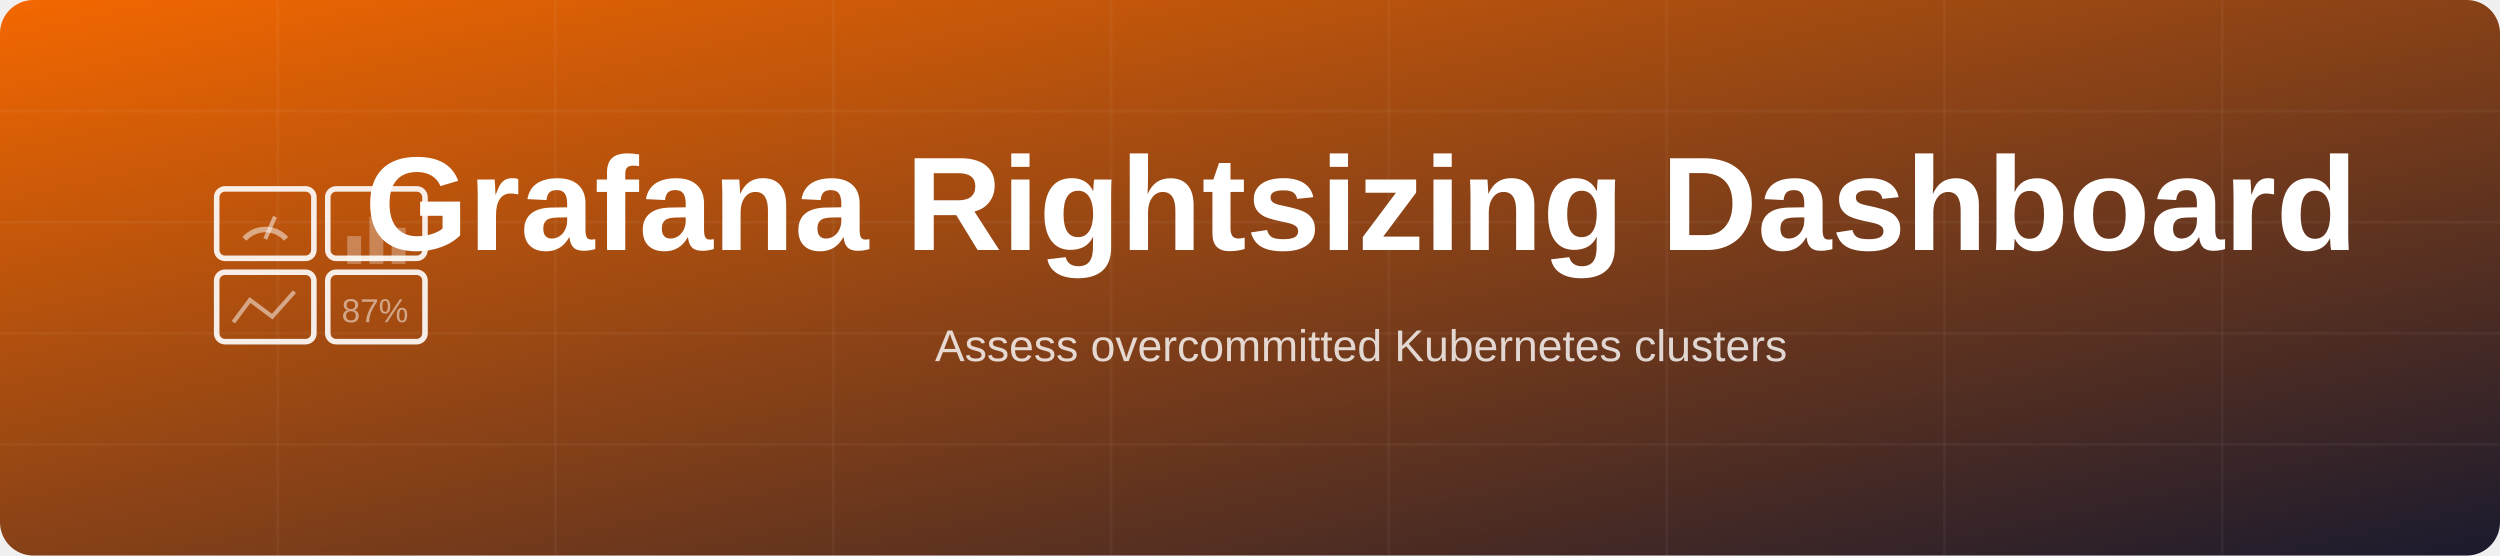
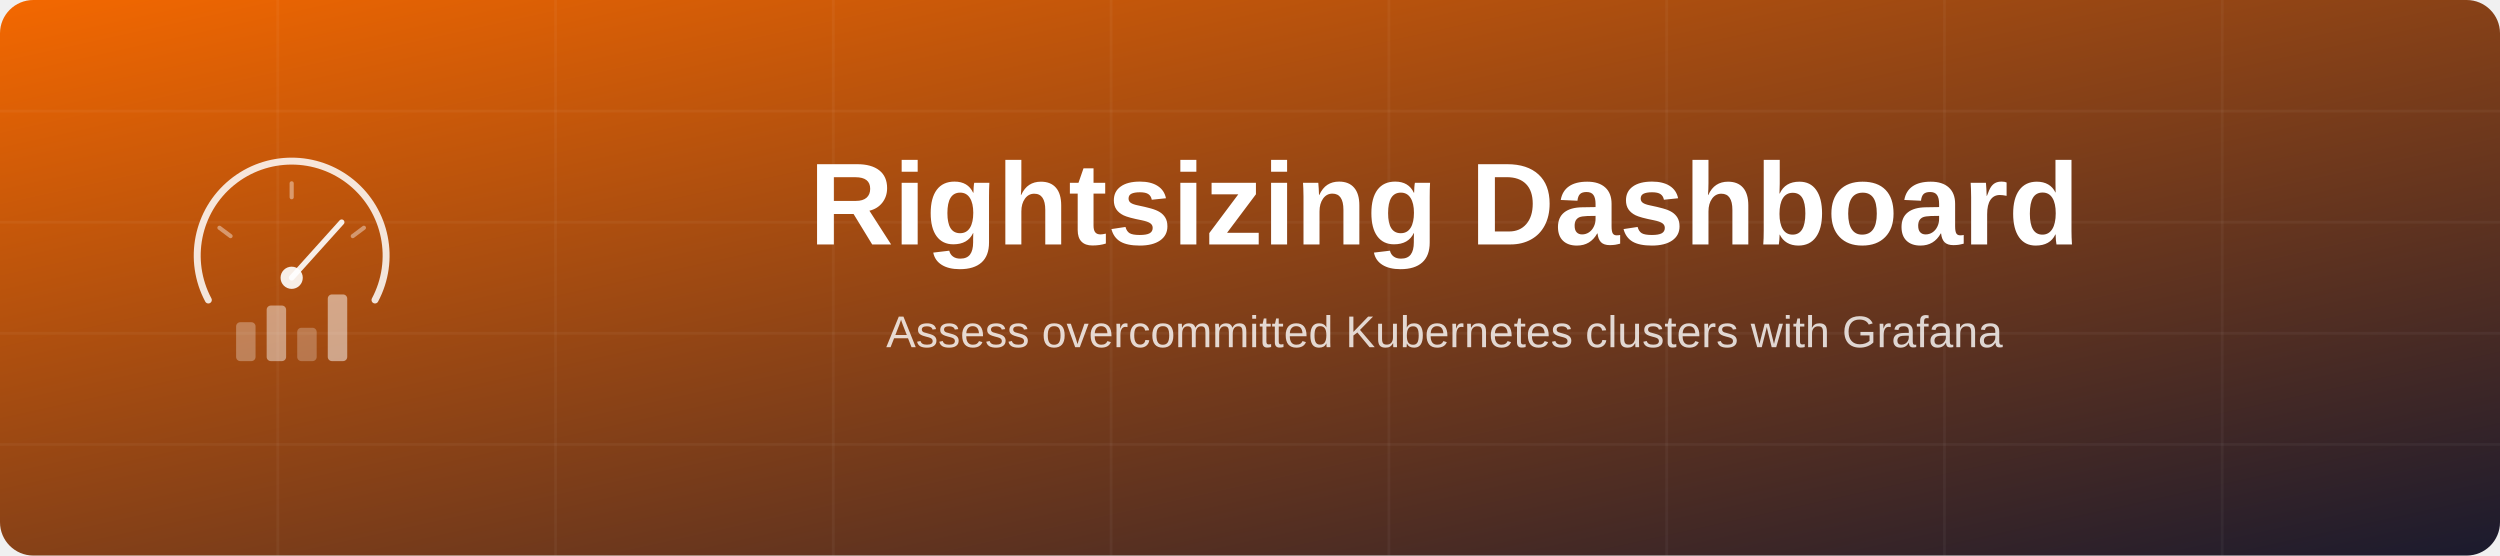
<svg xmlns="http://www.w3.org/2000/svg" width="900" height="200" viewBox="0 0 900 200">
  <defs>
    <linearGradient id="bg" x1="0%" y1="0%" x2="100%" y2="100%">
      <stop offset="0%" stop-color="#F46800" />
      <stop offset="100%" stop-color="#1A1A2E" />
    </linearGradient>
  </defs>
  <rect width="900" height="200" rx="12" fill="url(#bg)" />
  <g stroke="white" stroke-opacity="0.04" stroke-width="1">
    <line x1="0" y1="40" x2="900" y2="40" />
    <line x1="0" y1="80" x2="900" y2="80" />
    <line x1="0" y1="120" x2="900" y2="120" />
    <line x1="0" y1="160" x2="900" y2="160" />
    <line x1="100" y1="0" x2="100" y2="200" />
    <line x1="200" y1="0" x2="200" y2="200" />
    <line x1="300" y1="0" x2="300" y2="200" />
    <line x1="400" y1="0" x2="400" y2="200" />
    <line x1="500" y1="0" x2="500" y2="200" />
    <line x1="600" y1="0" x2="600" y2="200" />
    <line x1="700" y1="0" x2="700" y2="200" />
    <line x1="800" y1="0" x2="800" y2="200" />
  </g>
-   <g transform="translate(120, 100)">
-     <rect x="-42" y="-32" width="35" height="25" rx="3" fill="none" stroke="white" stroke-width="2" opacity="0.9" />
-     <rect x="-2" y="-32" width="35" height="25" rx="3" fill="none" stroke="white" stroke-width="2" opacity="0.9" />
-     <rect x="-42" y="-2" width="35" height="25" rx="3" fill="none" stroke="white" stroke-width="2" opacity="0.9" />
-     <rect x="-2" y="-2" width="35" height="25" rx="3" fill="none" stroke="white" stroke-width="2" opacity="0.9" />
-     <path d="M -32,-14 A 10,10 0 0,1 -17,-14" fill="none" stroke="white" stroke-width="2" opacity="0.5" />
-     <line x1="-24.5" y1="-14" x2="-21" y2="-22" stroke="white" stroke-width="1.5" opacity="0.5" />
-     <rect x="5" y="-15" width="5" height="10" fill="white" opacity="0.3" />
-     <rect x="13" y="-22" width="5" height="17" fill="white" opacity="0.3" />
-     <rect x="21" y="-18" width="5" height="13" fill="white" opacity="0.3" />
-     <polyline points="-36,16 -30,8 -22,14 -14,5" fill="none" stroke="white" stroke-width="1.5" opacity="0.5" />
-     <text x="15" y="16" font-family="'Segoe UI', 'Helvetica Neue', Arial, sans-serif" font-size="12" fill="white" opacity="0.5" text-anchor="middle">87%</text>
+   <g transform="translate(105, 100)">
+     <path d="M -30,8 A 34,34 0 1,1 30,8" fill="none" stroke="white" stroke-width="2.5" opacity="0.85" stroke-linecap="round" />
+     <line x1="-26" y1="-18" x2="-22" y2="-15" stroke="white" stroke-width="1.5" opacity="0.4" stroke-linecap="round" />
+     <line x1="0" y1="-34" x2="0" y2="-29" stroke="white" stroke-width="1.5" opacity="0.4" stroke-linecap="round" />
+     <line x1="26" y1="-18" x2="22" y2="-15" stroke="white" stroke-width="1.5" opacity="0.4" stroke-linecap="round" />
+     <line x1="0" y1="0" x2="18" y2="-20" stroke="white" stroke-width="2" opacity="0.9" stroke-linecap="round" />
+     <circle cx="0" cy="0" r="4" fill="white" opacity="0.9" />
+     <rect x="-20" y="16" width="7" height="14" rx="1.5" fill="white" opacity="0.3" />
+     <rect x="-9" y="10" width="7" height="20" rx="1.5" fill="white" opacity="0.45" />
+     <rect x="2" y="18" width="7" height="12" rx="1.5" fill="white" opacity="0.25" />
+     <rect x="13" y="6" width="7" height="24" rx="1.5" fill="white" opacity="0.5" />
  </g>
-   <text x="490" y="90" font-family="'Segoe UI', 'Helvetica Neue', Arial, sans-serif" font-size="48" font-weight="bold" fill="white" text-anchor="middle">Grafana Rightsizing Dashboard</text>
-   <text x="490" y="130" font-family="'Segoe UI', 'Helvetica Neue', Arial, sans-serif" font-size="16" fill="white" opacity="0.8" text-anchor="middle">Assess overcommitted Kubernetes clusters</text>
+   <text x="520" y="88" font-family="'Segoe UI', 'Helvetica Neue', Arial, sans-serif" font-size="42" font-weight="bold" fill="white" text-anchor="middle">Rightsizing Dashboard</text>
+   <text x="520" y="125" font-family="'Segoe UI', 'Helvetica Neue', Arial, sans-serif" font-size="16" fill="white" opacity="0.8" text-anchor="middle">Assess overcommitted Kubernetes clusters with Grafana</text>
</svg>
